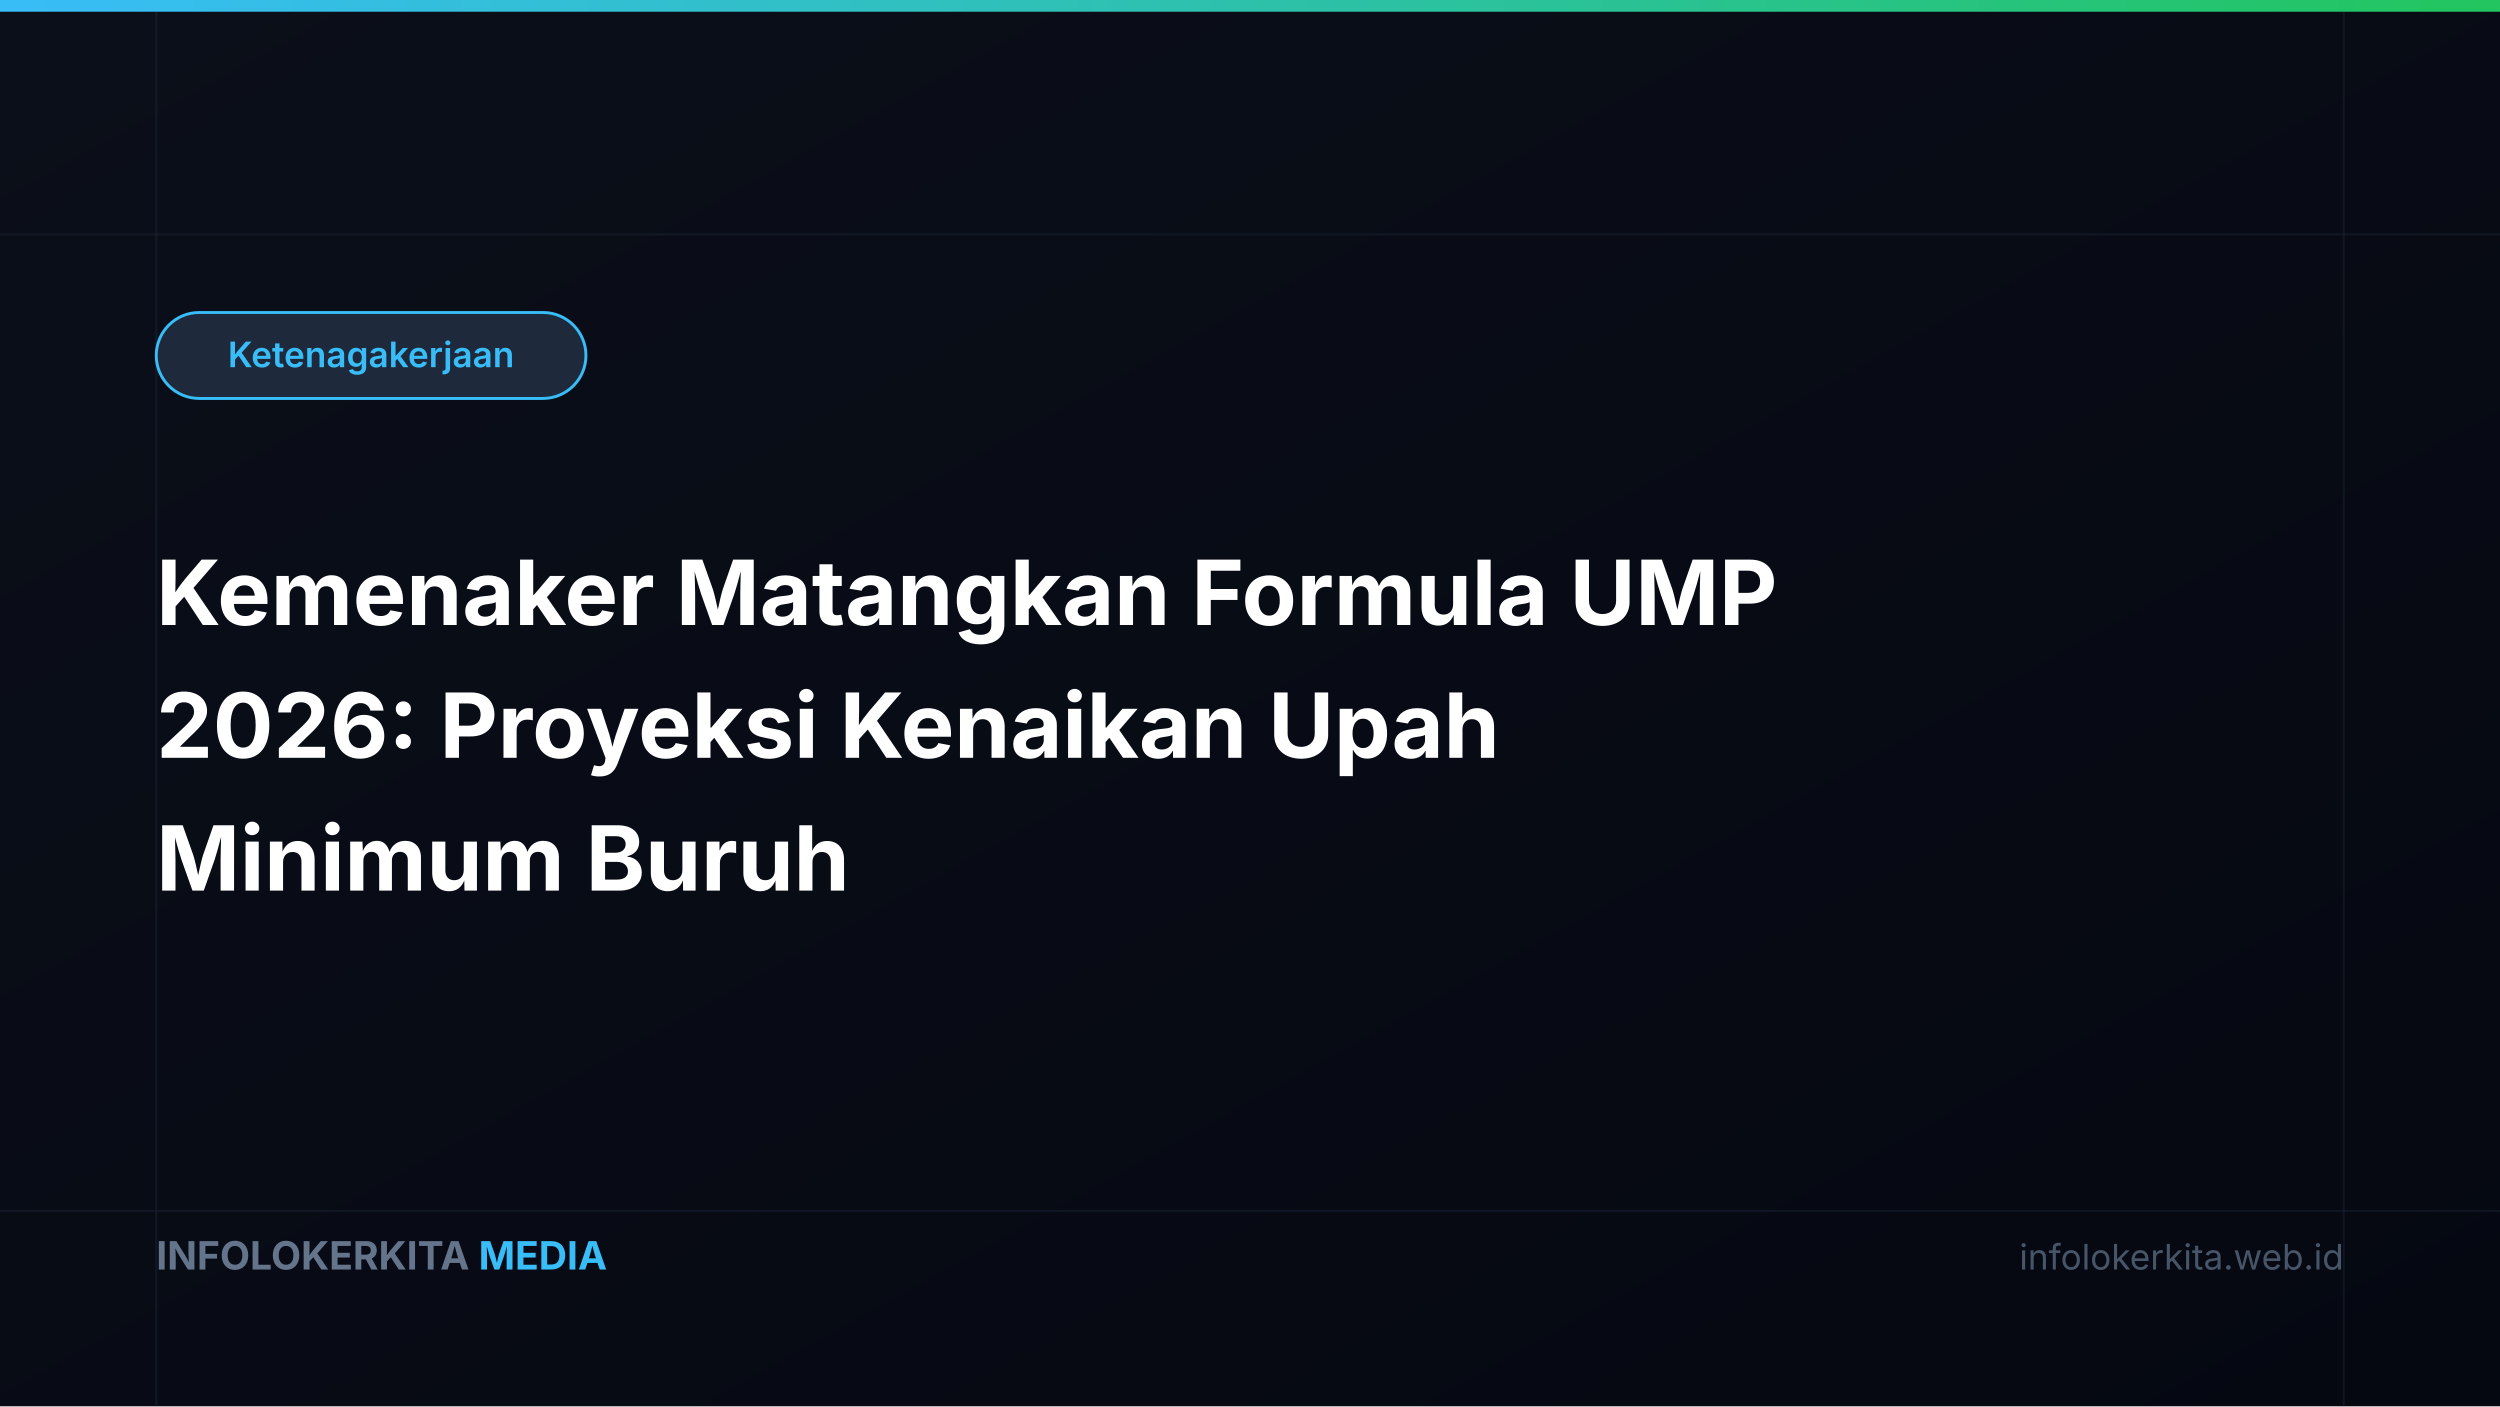
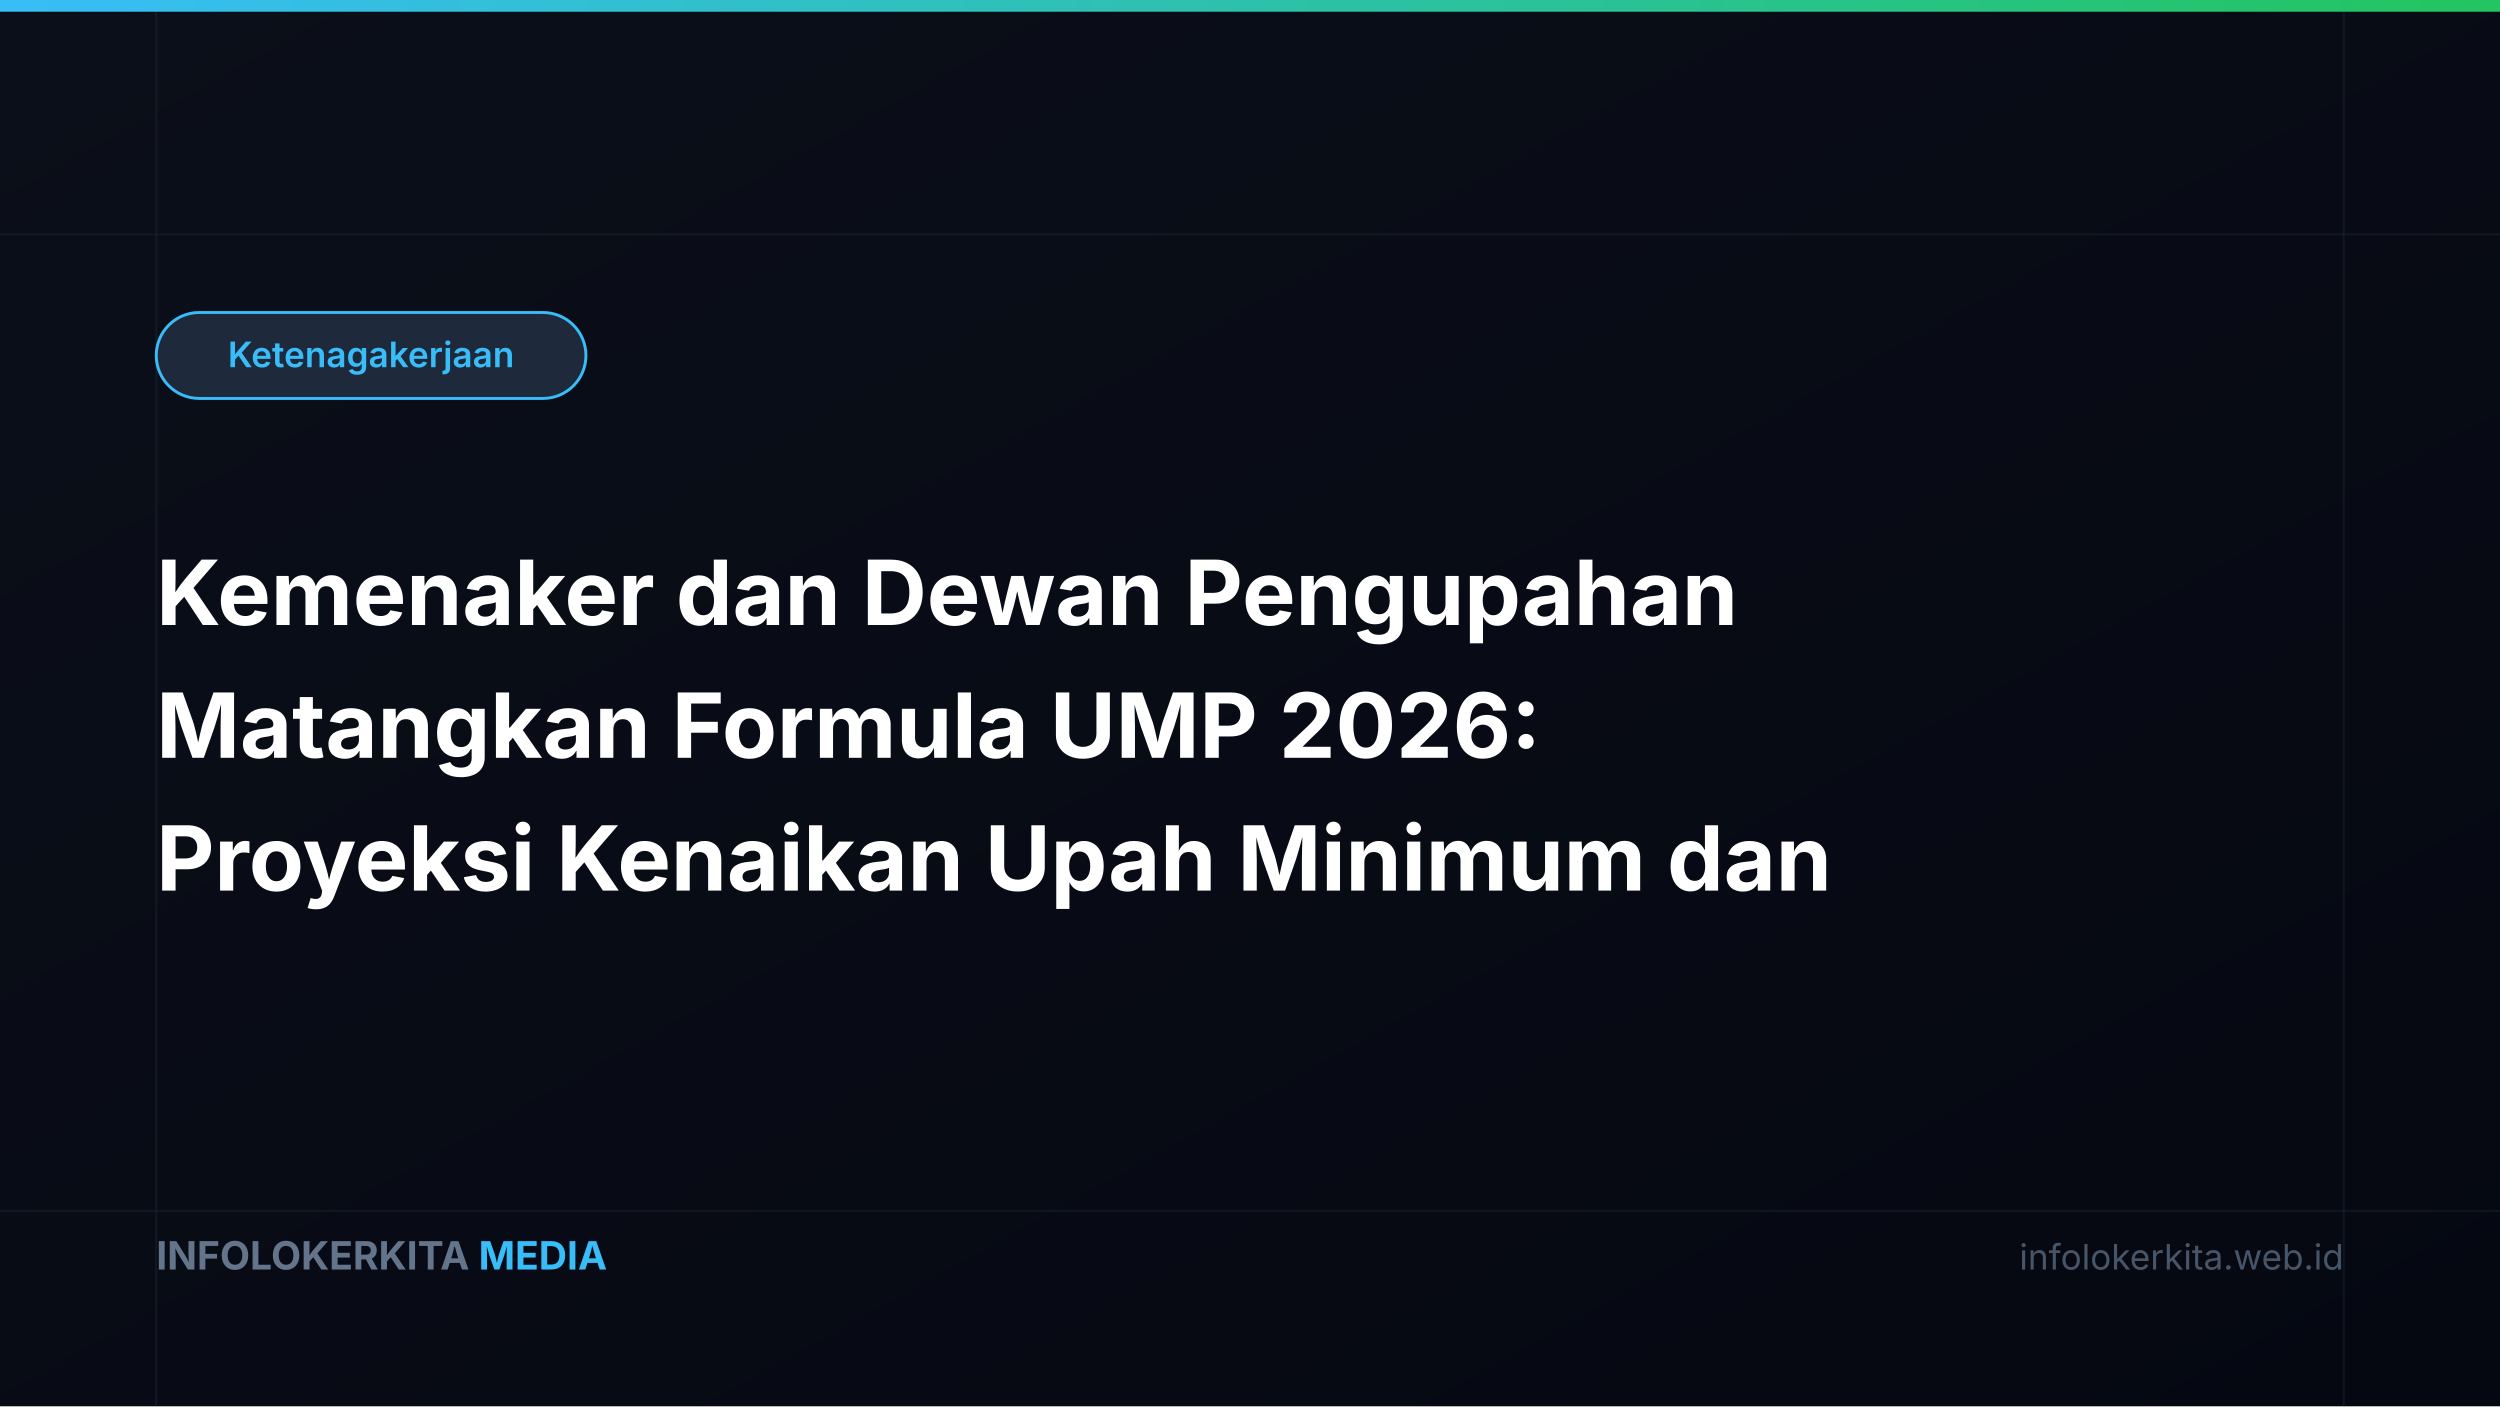
<svg xmlns="http://www.w3.org/2000/svg" viewBox="0 0 1280 720" width="1280" height="720">
  <defs>
    <linearGradient id="bg" x1="0%" y1="0%" x2="100%" y2="100%">
      <stop offset="0%" stop-color="#0b0f19" />
      <stop offset="100%" stop-color="#050811" />
    </linearGradient>
    <linearGradient id="accent" x1="0%" y1="0%" x2="100%" y2="0%">
      <stop offset="0%" stop-color="#38bdf8" />
      <stop offset="100%" stop-color="#22c55e" />
    </linearGradient>
  </defs>
  <rect width="1280" height="720" fill="url(#bg)" />
  <line x1="80" y1="0" x2="80" y2="720" stroke="#1f293d" stroke-width="1" stroke-opacity="0.4" />
  <line x1="1200" y1="0" x2="1200" y2="720" stroke="#1f293d" stroke-width="1" stroke-opacity="0.4" />
  <line x1="0" y1="120" x2="1280" y2="120" stroke="#1f293d" stroke-width="1" stroke-opacity="0.4" />
  <line x1="0" y1="620" x2="1280" y2="620" stroke="#1f293d" stroke-width="1" stroke-opacity="0.4" />
  <rect x="0" y="0" width="1280" height="6" fill="url(#accent)" />
  <rect x="80" y="160" width="220" height="44" rx="22" fill="#1e293b" stroke="#38bdf8" stroke-width="1.5" />
  <text x="190" y="188" font-family="system-ui, -apple-system, sans-serif" font-size="18" font-weight="600" fill="#38bdf8" text-anchor="middle">Ketenagakerjaan</text>
-   <text x="80" y="320" font-family="system-ui, -apple-system, sans-serif" font-size="46" font-weight="bold" fill="#ffffff">Kemenaker Matangkan Formula UMP</text>
-   <text x="80" y="388" font-family="system-ui, -apple-system, sans-serif" font-size="46" font-weight="bold" fill="#ffffff">2026: Proyeksi Kenaikan Upah</text>
-   <text x="80" y="456" font-family="system-ui, -apple-system, sans-serif" font-size="46" font-weight="bold" fill="#ffffff">Minimum Buruh</text>
+   <text x="80" y="320" font-family="system-ui, -apple-system, sans-serif" font-size="46" font-weight="bold" fill="#ffffff">Kemenaker dan Dewan Pengupahan</text>
+   <text x="80" y="388" font-family="system-ui, -apple-system, sans-serif" font-size="46" font-weight="bold" fill="#ffffff">Matangkan Formula UMP 2026:</text>
+   <text x="80" y="456" font-family="system-ui, -apple-system, sans-serif" font-size="46" font-weight="bold" fill="#ffffff">Proyeksi Kenaikan Upah Minimum dan</text>
  <text x="80" y="650" font-family="system-ui, -apple-system, sans-serif" font-size="20" font-weight="700" fill="#64748b">
    INFOLOKERKITA <tspan fill="#38bdf8">MEDIA</tspan>
  </text>
  <text x="1200" y="650" font-family="system-ui, -apple-system, sans-serif" font-size="18" fill="#475569" text-anchor="end">
    infolokerkita.web.id
  </text>
</svg>
